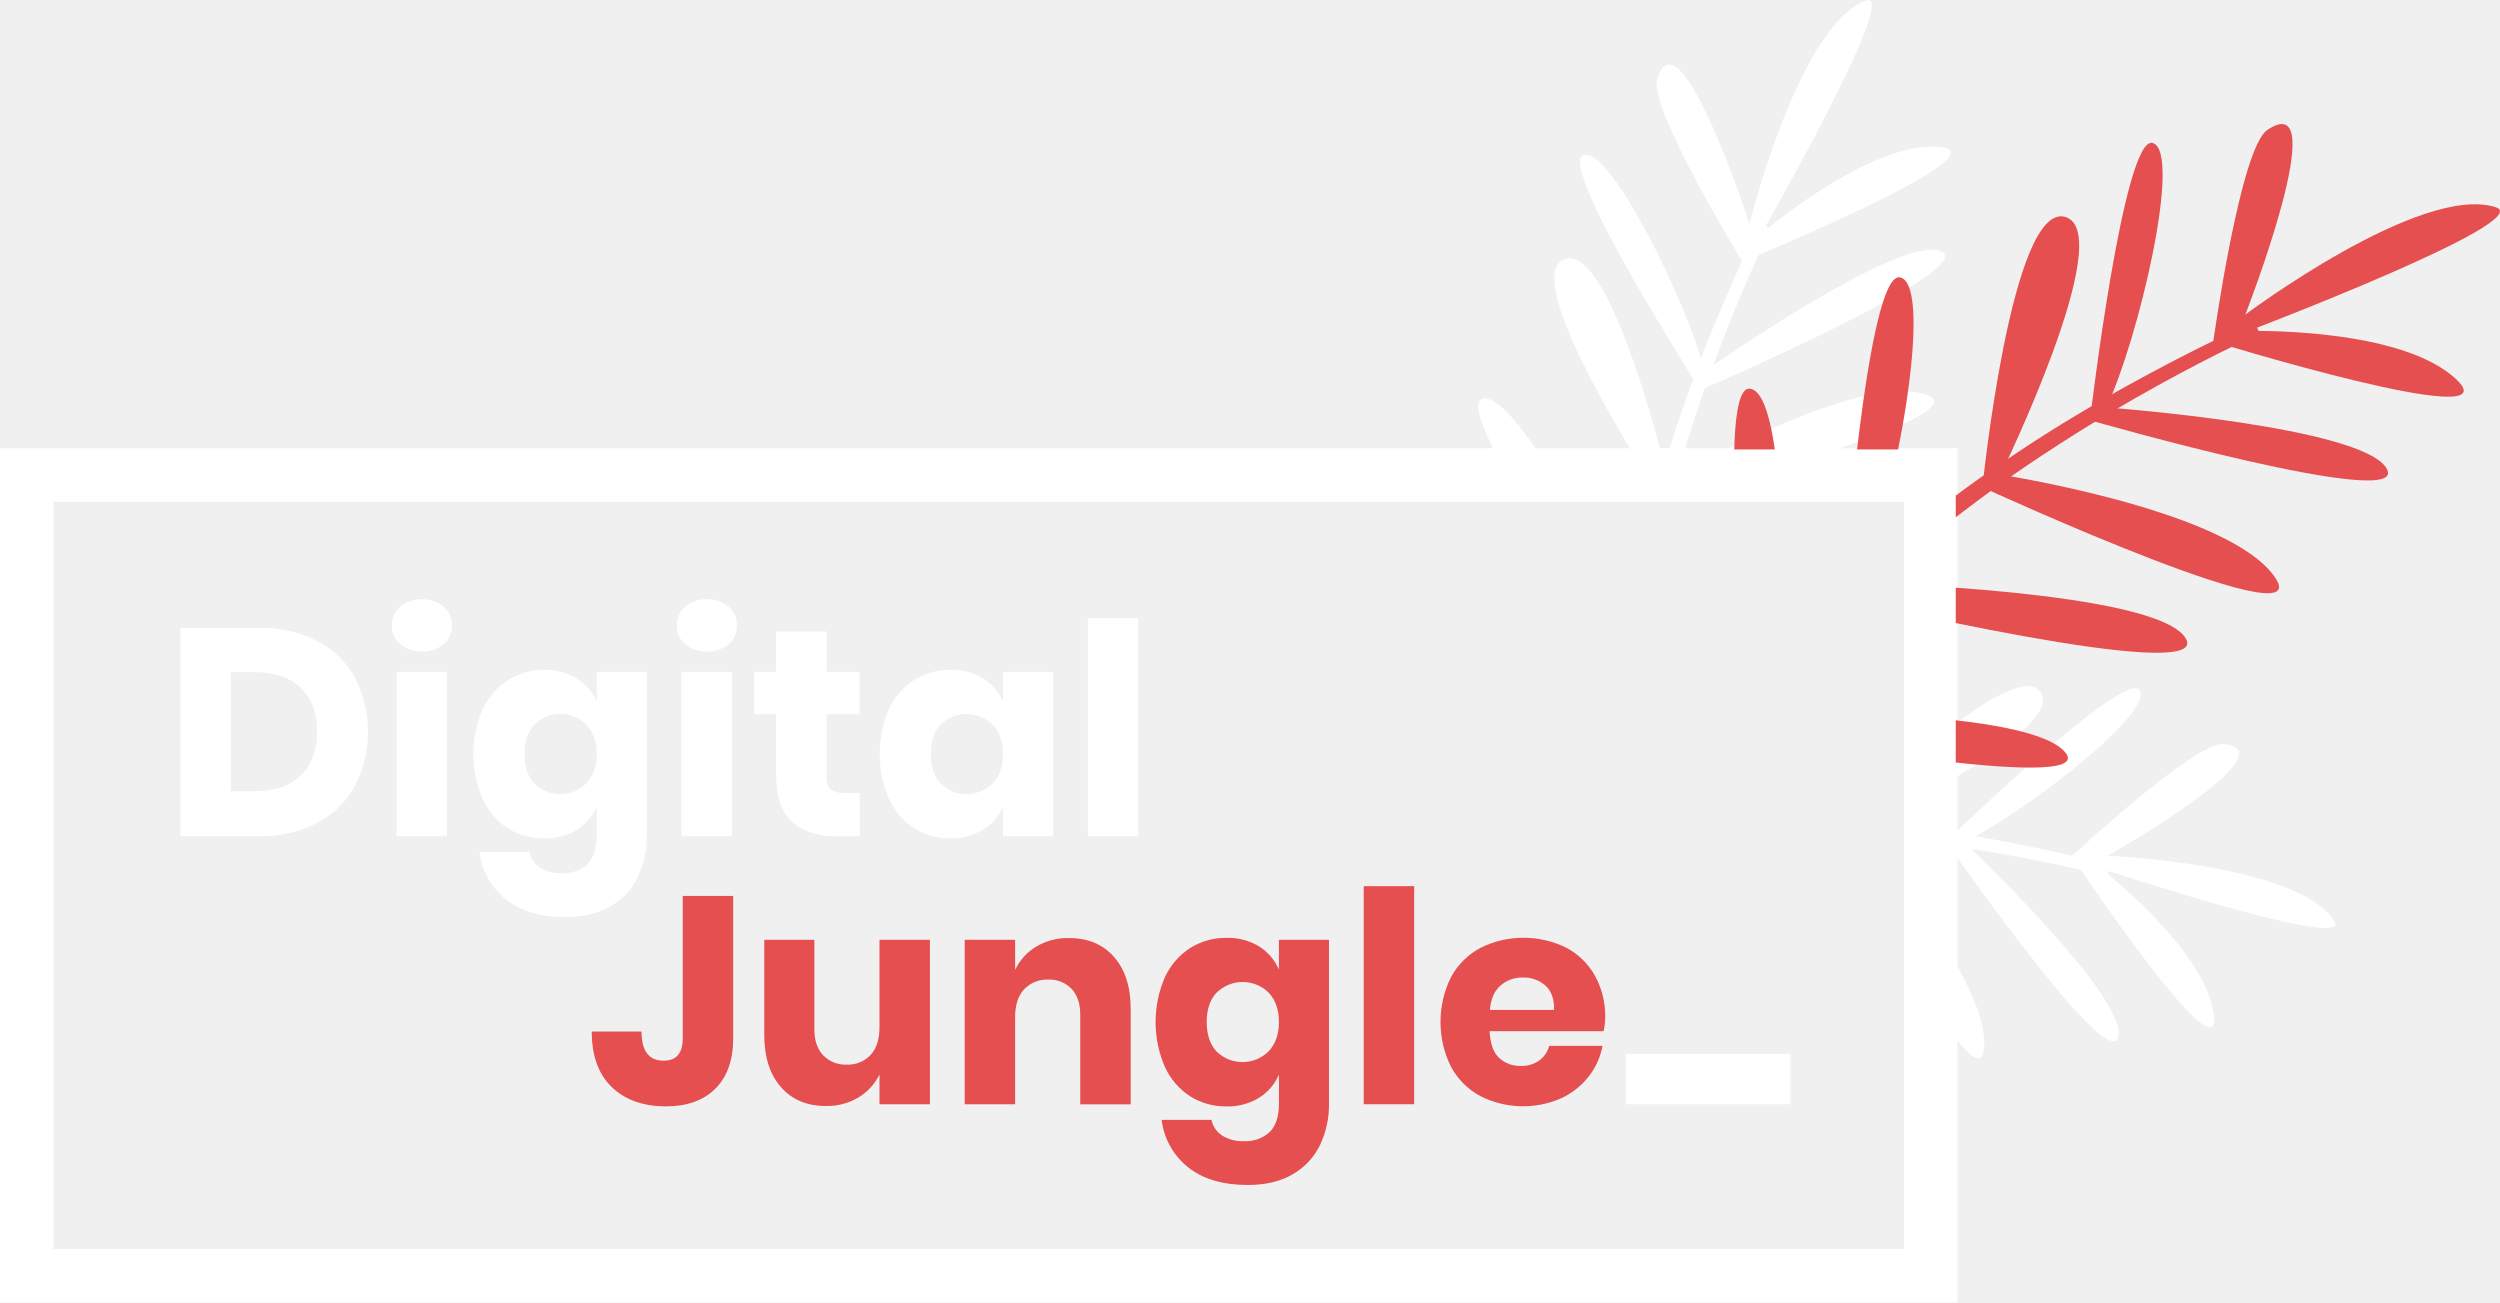
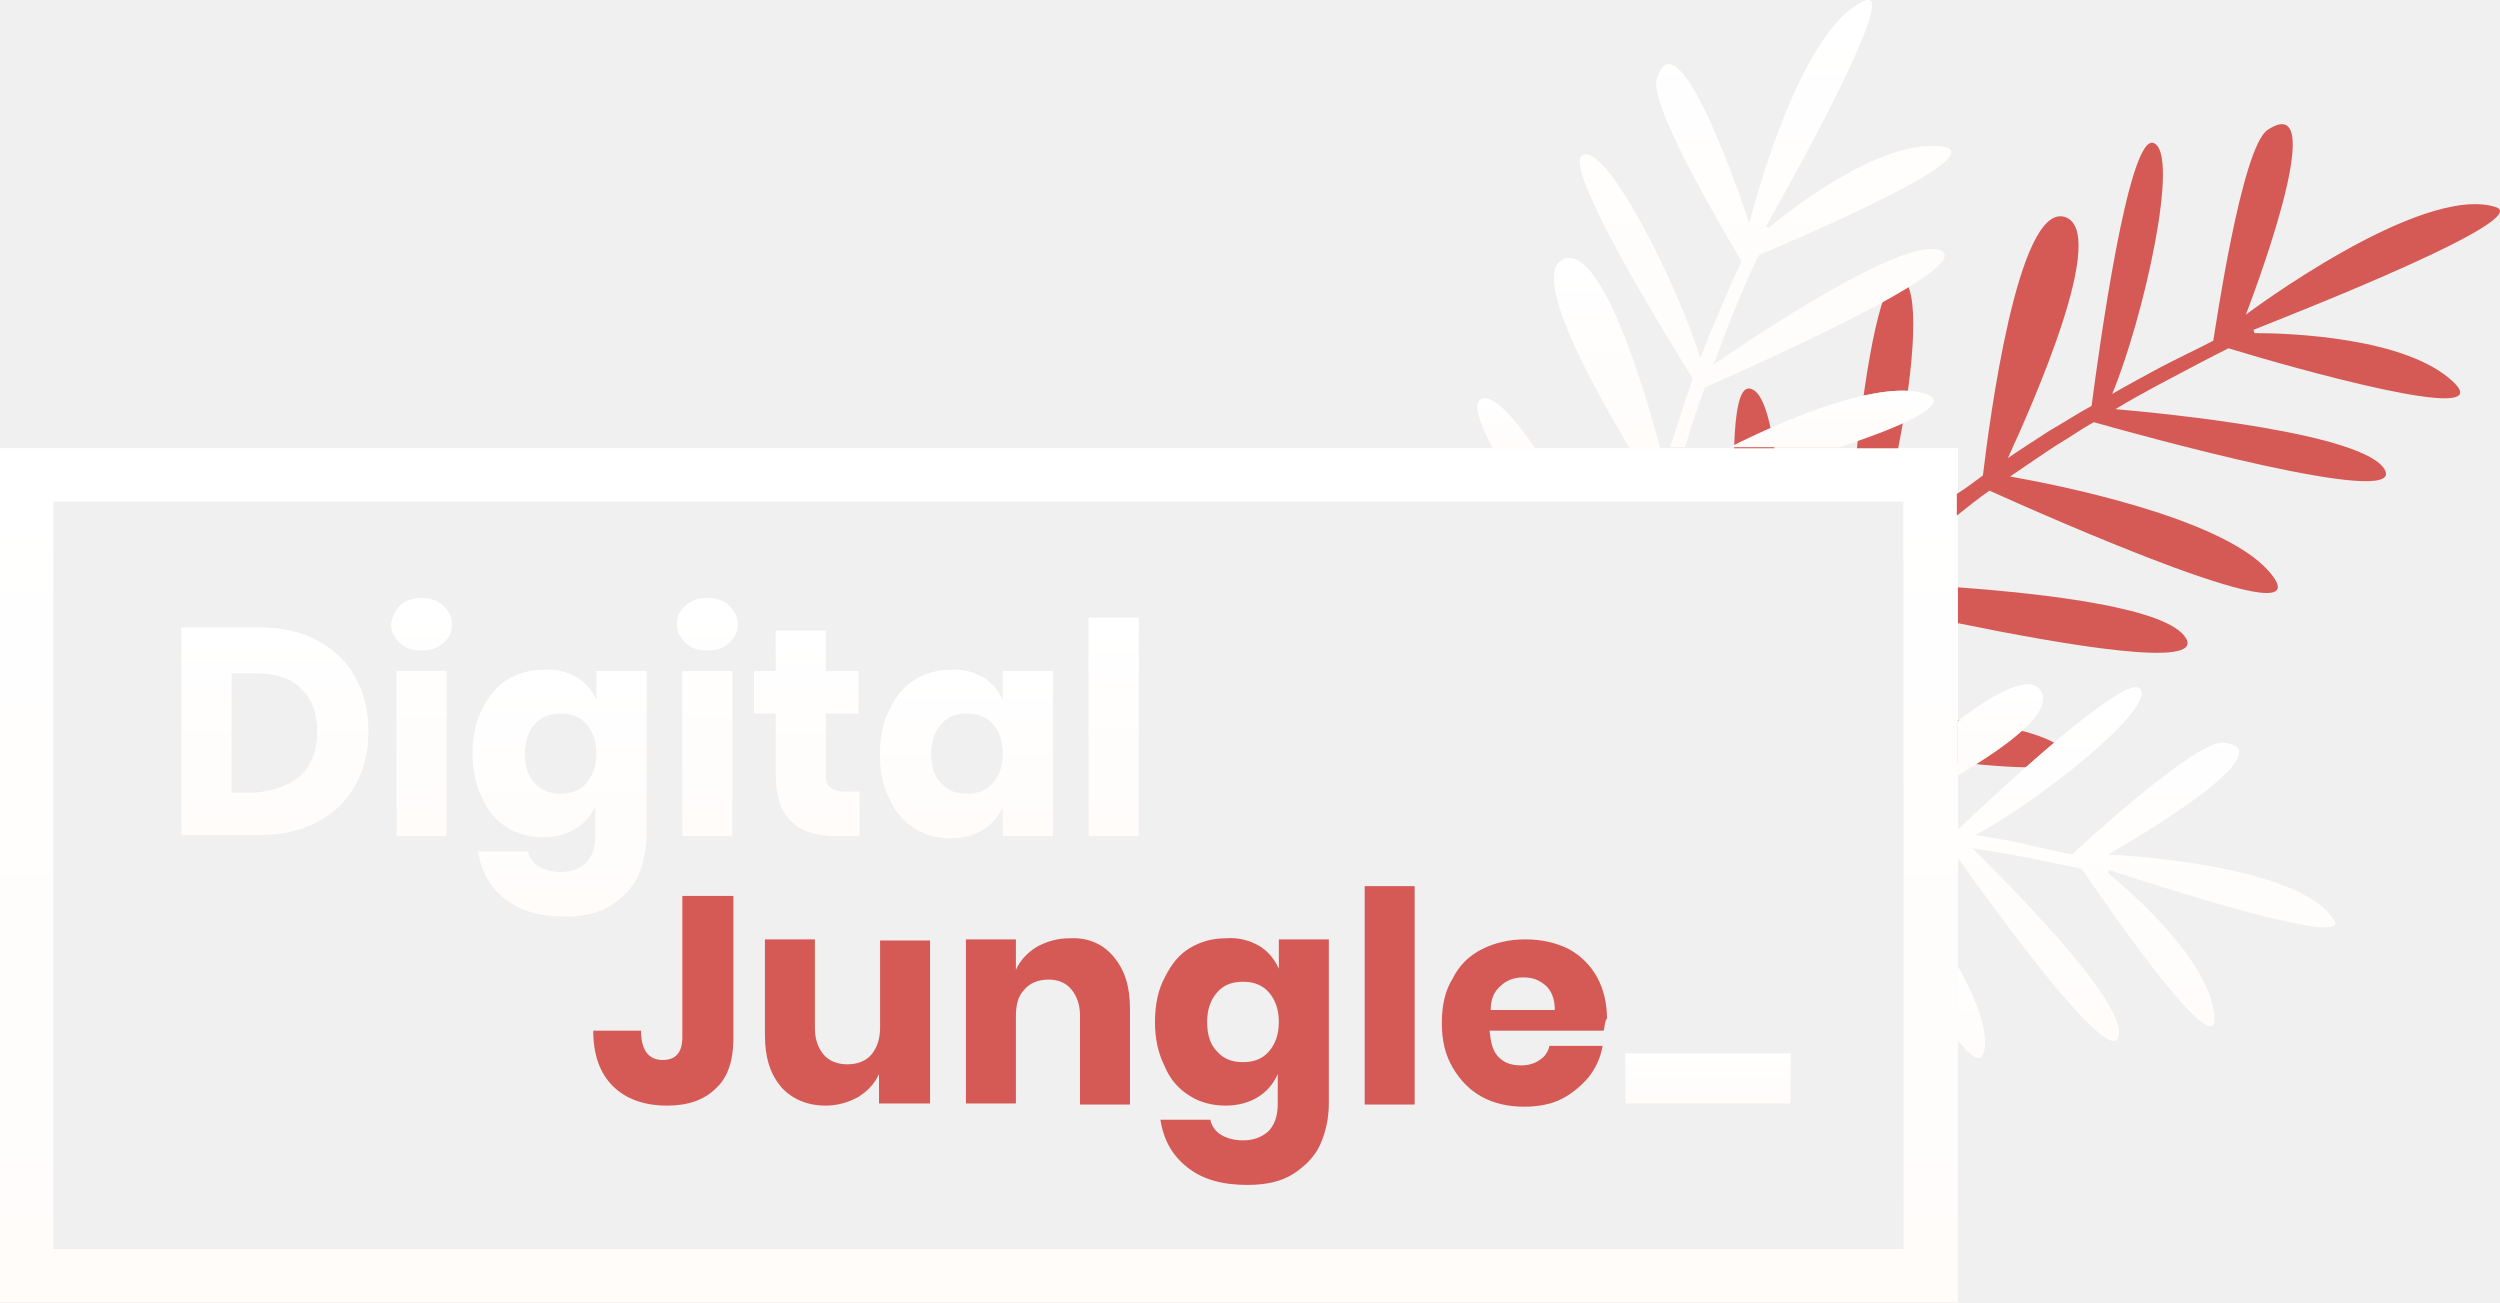
- <svg xmlns="http://www.w3.org/2000/svg" viewBox="0 0 793.08 413.22">
+ <svg xmlns="http://www.w3.org/2000/svg" viewBox="0 0 1000 521" fill="none">
+   <path d="M783.168 520.909H0V179.306H783.168V520.909ZM21.296 499.614H761.437V200.602H21.296V499.614Z" fill="#FFFCFA" />
+   <path d="M783.168 520.909H0V179.306H783.168V520.909ZM21.296 499.614H761.437V200.602H21.296V499.614Z" fill="url(#paint0_linear)" />
+   <path d="M293.363 358.365V415.299C293.363 423.991 291.19 430.945 286.409 435.291C281.628 440.072 275.109 442.245 266.851 442.245C257.725 442.245 250.336 439.637 245.121 434.422C239.906 429.207 237.298 421.818 237.298 412.257H256.421C256.421 420.08 259.463 423.991 265.113 423.991C270.328 423.991 272.936 420.949 272.936 414.865V358.365H293.363Z" fill="#D55A56" />
+   <path d="M372.028 375.75V441.376H351.601V429.641C349.862 433.553 346.82 436.595 343.343 438.768C339.432 440.941 335.086 442.245 330.305 442.245C322.917 442.245 316.832 439.637 312.486 434.857C308.14 429.641 305.967 423.122 305.967 413.995V375.75H325.959V411.388C325.959 415.734 327.263 419.211 329.436 421.818C331.609 424.426 335.086 425.73 338.997 425.73C342.909 425.73 346.386 424.426 348.559 421.818C350.732 419.211 352.035 415.734 352.035 410.953V376.184H372.028V375.75Z" fill="#D55A56" />
+   <path d="M445.476 382.704C449.822 387.919 451.995 394.438 451.995 403.565V441.811H432.003V406.173C432.003 401.827 430.699 398.35 428.526 395.742C426.353 393.135 423.311 391.831 419.399 391.831C415.488 391.831 412.011 393.135 409.838 395.742C407.23 398.35 406.361 401.827 406.361 406.607V441.376H386.369V375.75H406.361V387.919C408.099 384.008 411.141 380.965 414.618 378.792C418.53 376.619 422.876 375.316 427.657 375.316C435.045 374.881 441.13 377.489 445.476 382.704Z" fill="#D55A56" />
+   <path d="M503.714 378.357C507.191 380.53 509.798 383.572 511.537 387.484V375.749H531.529V441.375C531.529 447.46 530.225 453.11 528.052 457.891C525.879 462.671 521.967 466.583 517.187 469.625C512.406 472.667 506.321 473.971 498.933 473.971C488.937 473.971 481.114 471.798 475.03 467.018C468.945 462.237 465.468 456.152 464.164 447.895H484.156C484.591 450.502 486.329 452.675 488.502 453.979C490.675 455.283 493.718 456.152 497.195 456.152C501.541 456.152 504.583 454.848 507.191 452.675C509.798 450.068 511.102 446.591 511.102 441.375V429.641C509.364 433.553 506.756 436.595 503.279 438.768C499.802 440.941 495.456 442.245 490.241 442.245C485.026 442.245 479.81 440.941 475.899 438.333C471.553 435.726 468.076 431.814 465.903 426.599C463.295 421.383 461.991 415.733 461.991 408.78C461.991 401.826 463.295 395.741 465.903 390.961C468.51 385.745 471.553 381.834 475.899 379.226C480.245 376.619 485.026 375.315 490.241 375.315C495.456 374.88 499.802 376.184 503.714 378.357ZM486.764 397.045C484.156 400.088 482.852 403.999 482.852 408.78C482.852 413.995 484.156 417.907 486.764 420.514C489.372 423.556 492.849 424.86 497.195 424.86C501.541 424.86 505.018 423.556 507.625 420.514C510.233 417.472 511.537 413.56 511.537 408.78C511.537 403.999 510.233 400.088 507.625 397.045C505.018 394.003 501.541 392.699 497.195 392.699C492.849 392.699 489.372 394.003 486.764 397.045Z" fill="#D55A56" />
+   <path d="M565.863 354.454V441.811H545.871V354.454H565.863Z" fill="#D55A56" />
+   <path d="M641.486 412.257H595.852C596.287 417.038 597.156 420.949 599.763 423.122C601.936 425.295 604.979 426.165 608.456 426.165C611.498 426.165 614.106 425.295 615.844 423.992C618.017 422.688 619.321 420.515 619.755 418.342H641.051C640.182 423.122 638.444 427.034 635.401 430.945C632.359 434.422 628.882 437.464 624.536 439.637C620.19 441.811 614.975 442.68 609.759 442.68C603.24 442.68 597.59 441.376 592.81 438.768C588.029 436.161 584.117 432.249 581.075 427.034C578.033 421.818 576.729 416.169 576.729 409.215C576.729 402.261 578.033 396.176 581.075 391.396C583.683 386.18 587.594 382.269 592.81 379.661C598.025 377.054 603.675 375.75 610.194 375.75C616.713 375.75 622.363 377.054 627.578 379.661C632.359 382.269 636.271 386.18 638.878 390.961C641.486 395.742 642.79 401.392 642.79 407.476C641.921 408.346 641.921 410.519 641.486 412.257ZM618.017 394.003C615.409 391.83 612.802 390.961 609.325 390.961C605.413 390.961 602.371 392.265 600.198 394.438C597.59 396.611 596.286 399.653 596.286 403.999H621.929C621.929 399.653 620.625 396.176 618.017 394.003Z" fill="#D55A56" />
+   <path d="M716.238 421.384V441.376H650.177V421.384H716.238Z" fill="#FFFCFA" />
+   <path d="M716.238 421.384V441.376H650.177V421.384H716.238Z" fill="url(#paint1_linear)" />
+   <path d="M142.118 314.035C138.641 320.554 133.426 325.335 126.907 328.812C120.388 332.288 112.565 334.027 103.873 334.027H72.581V251.016H103.873C112.999 251.016 120.388 252.755 126.907 256.232C133.426 259.709 138.641 264.489 142.118 271.008C145.595 277.093 147.334 284.481 147.334 292.739C147.334 300.562 145.595 307.95 142.118 314.035ZM120.388 310.123C124.734 305.777 126.907 300.127 126.907 292.739C126.907 285.351 124.734 279.266 120.388 275.355C116.042 271.008 109.957 269.27 102.134 269.27H92.573V317.077H102.134C109.957 316.208 116.042 314.035 120.388 310.123Z" fill="#FFFCFA" />
+   <path d="M142.118 314.035C138.641 320.554 133.426 325.335 126.907 328.812C120.388 332.288 112.565 334.027 103.873 334.027H72.581V251.016H103.873C112.999 251.016 120.388 252.755 126.907 256.232C133.426 259.709 138.641 264.489 142.118 271.008C145.595 277.093 147.334 284.481 147.334 292.739C147.334 300.562 145.595 307.95 142.118 314.035ZM120.388 310.123C124.734 305.777 126.907 300.127 126.907 292.739C126.907 285.351 124.734 279.266 120.388 275.355C116.042 271.008 109.957 269.27 102.134 269.27H92.573V317.077H102.134C109.957 316.208 116.042 314.035 120.388 310.123Z" fill="url(#paint2_linear)" />
+   <path d="M159.937 242.325C162.11 240.151 165.153 239.282 168.63 239.282C172.106 239.282 175.149 240.151 177.322 242.325C179.495 244.498 180.799 246.671 180.799 249.713C180.799 252.755 179.495 255.363 177.322 257.101C175.149 259.274 172.106 260.144 168.63 260.144C165.153 260.144 162.11 259.274 159.937 257.101C157.764 254.928 156.46 252.755 156.46 249.713C156.895 247.105 157.764 244.498 159.937 242.325ZM178.626 268.401V334.462H158.634V268.401H178.626Z" fill="#FFFCFA" />
+   <path d="M159.937 242.325C162.11 240.151 165.153 239.282 168.63 239.282C172.106 239.282 175.149 240.151 177.322 242.325C179.495 244.498 180.799 246.671 180.799 249.713C180.799 252.755 179.495 255.363 177.322 257.101C175.149 259.274 172.106 260.144 168.63 260.144C165.153 260.144 162.11 259.274 159.937 257.101C157.764 254.928 156.46 252.755 156.46 249.713C156.895 247.105 157.764 244.498 159.937 242.325ZM178.626 268.401V334.462H158.634V268.401H178.626Z" fill="url(#paint3_linear)" />
+   <path d="M230.779 271.008C234.256 273.181 236.864 276.224 238.602 280.135V268.401H258.594V334.027C258.594 340.111 257.29 345.761 255.117 350.542C252.944 355.323 249.033 359.234 244.252 362.277C239.471 365.319 233.387 366.623 225.999 366.623C216.002 366.623 208.18 364.45 202.095 359.669C196.01 354.888 192.534 348.804 191.23 340.546H211.222C211.656 343.154 213.395 345.327 215.568 346.631C217.741 347.934 220.783 348.804 224.26 348.804C228.606 348.804 231.648 347.5 234.256 345.327C236.864 342.719 238.168 339.242 238.168 334.027V322.292C236.429 326.204 233.822 329.246 230.345 331.419C226.868 333.592 222.522 334.896 217.306 334.896C212.091 334.896 206.876 333.592 202.964 330.985C198.618 328.377 195.141 324.465 192.968 319.25C190.36 314.035 189.057 308.385 189.057 301.431C189.057 294.477 190.36 288.393 192.968 283.612C195.576 278.397 198.618 274.485 202.964 271.878C207.31 269.27 212.091 267.966 217.306 267.966C222.522 267.531 226.868 268.835 230.779 271.008ZM213.829 289.697C211.222 292.739 209.918 296.65 209.918 301.431C209.918 306.646 211.222 310.558 213.829 313.166C216.437 316.208 219.914 317.512 224.26 317.512C228.606 317.512 232.083 316.208 234.691 313.166C237.298 310.123 238.602 306.212 238.602 301.431C238.602 296.65 237.298 292.739 234.691 289.697C232.083 286.654 228.606 285.35 224.26 285.35C219.914 285.35 216.437 286.654 213.829 289.697Z" fill="#FFFCFA" />
+   <path d="M230.779 271.008C234.256 273.181 236.864 276.224 238.602 280.135V268.401H258.594V334.027C258.594 340.111 257.29 345.761 255.117 350.542C252.944 355.323 249.033 359.234 244.252 362.277C239.471 365.319 233.387 366.623 225.999 366.623C216.002 366.623 208.18 364.45 202.095 359.669C196.01 354.888 192.534 348.804 191.23 340.546H211.222C211.656 343.154 213.395 345.327 215.568 346.631C217.741 347.934 220.783 348.804 224.26 348.804C228.606 348.804 231.648 347.5 234.256 345.327C236.864 342.719 238.168 339.242 238.168 334.027V322.292C236.429 326.204 233.822 329.246 230.345 331.419C226.868 333.592 222.522 334.896 217.306 334.896C212.091 334.896 206.876 333.592 202.964 330.985C198.618 328.377 195.141 324.465 192.968 319.25C190.36 314.035 189.057 308.385 189.057 301.431C189.057 294.477 190.36 288.393 192.968 283.612C195.576 278.397 198.618 274.485 202.964 271.878C207.31 269.27 212.091 267.966 217.306 267.966C222.522 267.531 226.868 268.835 230.779 271.008ZM213.829 289.697C211.222 292.739 209.918 296.65 209.918 301.431C209.918 306.646 211.222 310.558 213.829 313.166C216.437 316.208 219.914 317.512 224.26 317.512C228.606 317.512 232.083 316.208 234.691 313.166C237.298 310.123 238.602 306.212 238.602 301.431C238.602 296.65 237.298 292.739 234.691 289.697C232.083 286.654 228.606 285.35 224.26 285.35C219.914 285.35 216.437 286.654 213.829 289.697Z" fill="url(#paint4_linear)" />
+   <path d="M274.24 242.325C276.413 240.151 279.455 239.282 282.932 239.282C286.409 239.282 289.451 240.151 291.624 242.325C293.798 244.498 295.101 246.671 295.101 249.713C295.101 252.755 293.798 255.363 291.624 257.101C289.451 259.274 286.409 260.144 282.932 260.144C279.455 260.144 276.413 259.274 274.24 257.101C272.067 254.928 270.763 252.755 270.763 249.713C270.763 247.105 271.632 244.498 274.24 242.325ZM292.928 268.401V334.462H272.936V268.401H292.928Z" fill="#FFFCFA" />
+   <path d="M274.24 242.325C276.413 240.151 279.455 239.282 282.932 239.282C286.409 239.282 289.451 240.151 291.624 242.325C293.798 244.498 295.101 246.671 295.101 249.713C295.101 252.755 293.798 255.363 291.624 257.101C289.451 259.274 286.409 260.144 282.932 260.144C279.455 260.144 276.413 259.274 274.24 257.101C272.067 254.928 270.763 252.755 270.763 249.713C270.763 247.105 271.632 244.498 274.24 242.325ZM292.928 268.401V334.462H272.936V268.401H292.928Z" fill="url(#paint5_linear)" />
+   <path d="M343.777 317.078V334.462H334.651C326.828 334.462 320.743 332.724 316.831 328.812C312.485 324.901 310.312 318.816 310.312 309.689V285.351H301.62V268.401H310.312V252.321H330.304V268.401H343.343V285.351H330.304V309.689C330.304 312.297 330.739 314.035 332.043 314.905C332.912 315.774 335.085 316.643 337.258 316.643H343.777V317.078Z" fill="#FFFCFA" />
+   <path d="M343.777 317.078V334.462H334.651C326.828 334.462 320.743 332.724 316.831 328.812C312.485 324.901 310.312 318.816 310.312 309.689V285.351H301.62V268.401H310.312V252.321H330.304V268.401H343.343V285.351H330.304V309.689C330.304 312.297 330.739 314.035 332.043 314.905C332.912 315.774 335.085 316.643 337.258 316.643H343.777V317.078Z" fill="url(#paint6_linear)" />
+   <path d="M393.323 271.008C396.8 273.181 399.407 276.224 401.146 280.135V268.401H421.138V334.461H401.146V322.727C399.407 326.639 396.8 329.681 393.323 331.854C389.846 334.027 385.5 335.331 380.284 335.331C375.069 335.331 369.854 334.027 365.942 331.419C361.596 328.812 358.119 324.9 355.946 319.685C352.904 314.469 352.035 308.385 352.035 301.431C352.035 294.477 353.339 288.393 355.946 283.612C358.554 278.397 361.596 274.485 365.942 271.878C370.288 269.27 375.069 267.966 380.284 267.966C385.065 267.531 389.411 268.835 393.323 271.008ZM376.373 289.697C373.765 292.739 372.461 296.65 372.461 301.431C372.461 306.646 373.765 310.558 376.373 313.166C378.981 316.208 382.457 317.512 386.804 317.512C391.15 317.512 394.626 316.208 397.234 313.166C399.842 310.123 401.146 306.212 401.146 301.431C401.146 296.65 399.842 292.739 397.234 289.697C394.626 286.654 391.15 285.35 386.804 285.35C382.457 285.35 378.981 286.654 376.373 289.697Z" fill="#FFFCFA" />
+   <path d="M393.323 271.008C396.8 273.181 399.407 276.224 401.146 280.135V268.401H421.138V334.461H401.146V322.727C399.407 326.639 396.8 329.681 393.323 331.854C389.846 334.027 385.5 335.331 380.284 335.331C375.069 335.331 369.854 334.027 365.942 331.419C361.596 328.812 358.119 324.9 355.946 319.685C352.904 314.469 352.035 308.385 352.035 301.431C352.035 294.477 353.339 288.393 355.946 283.612C358.554 278.397 361.596 274.485 365.942 271.878C370.288 269.27 375.069 267.966 380.284 267.966C385.065 267.531 389.411 268.835 393.323 271.008ZM376.373 289.697C373.765 292.739 372.461 296.65 372.461 301.431C372.461 306.646 373.765 310.558 376.373 313.166C378.981 316.208 382.457 317.512 386.804 317.512C391.15 317.512 394.626 316.208 397.234 313.166C399.842 310.123 401.146 306.212 401.146 301.431C401.146 296.65 399.842 292.739 397.234 289.697C394.626 286.654 391.15 285.35 386.804 285.35C382.457 285.35 378.981 286.654 376.373 289.697Z" fill="url(#paint7_linear)" />
+   <path d="M455.472 247.105V334.462H435.48V247.105H455.472Z" fill="#FFFCFA" />
+   <path d="M455.472 247.105V334.462H435.48V247.105H455.472Z" fill="url(#paint8_linear)" />
+   <path d="M709.718 179.306C707.545 165.399 704.502 155.838 699.722 155.403C695.81 154.968 694.072 164.53 693.637 179.306H709.718Z" fill="#D55A56" />
+   <path d="M759.263 179.307C765.782 146.711 768.39 113.68 760.132 111.073C752.744 108.9 746.66 144.972 742.748 179.307H759.263Z" fill="#D55A56" />
+   <path d="M783.167 287.959V304.909C810.547 307.951 832.713 308.386 826.193 300.563C820.544 294.044 802.724 290.132 783.167 287.959Z" fill="#D55A56" />
+   <path d="M998.299 82.823C968.311 73.261 898.339 125.849 898.339 125.849C898.339 125.849 933.977 34.147 907.031 51.965C896.6 58.919 886.17 131.499 885.3 136.28C878.781 139.757 870.089 143.668 860.528 148.884C855.747 151.491 850.097 154.534 844.882 157.576C857.485 127.153 872.262 61.092 861.397 57.181C851.401 53.704 839.666 139.322 836.624 162.357C830.974 165.399 825.759 168.876 819.674 172.353C814.459 175.829 808.809 179.306 803.159 183.218C813.155 161.487 844.012 91.95 825.759 86.734C807.071 81.519 795.771 168.441 793.163 190.172C789.686 192.779 786.209 195.387 782.732 197.56V206.252C787.079 202.775 791.425 199.298 795.771 196.256C817.067 205.818 933.108 257.536 907.466 228.417C888.343 206.687 821.413 193.648 804.028 190.606C810.547 186.26 816.632 181.914 822.717 178.003C827.932 174.96 832.713 171.483 837.493 168.876C854.443 173.656 962.227 203.645 953.969 187.999C946.146 173.222 866.178 165.399 846.186 163.66C851.835 160.183 857.485 157.141 862.266 154.534C874.435 148.014 884.431 142.799 891.385 139.322C917.027 147.145 1000.04 170.614 981.349 152.795C962.661 134.976 916.158 133.238 901.816 133.238L901.381 131.934C922.242 123.676 1013.51 87.603 998.299 82.823Z" fill="#D55A56" />
+   <path d="M783.167 234.936V249.278C825.759 257.97 881.389 267.532 874.435 255.363C867.481 243.194 818.805 237.544 783.167 234.936Z" fill="#D55A56" />
+   <path d="M766.653 156.706C747.965 153.664 714.5 167.571 691.9 178.871H735.796C763.611 169.744 784.907 159.748 766.653 156.706Z" fill="#FFFCFA" />
+   <path d="M766.653 156.706C747.965 153.664 714.5 167.571 691.9 178.871H735.796C763.611 169.744 784.907 159.748 766.653 156.706Z" fill="url(#paint9_linear)" />
+   <path d="M671.472 168.441C670.168 171.918 669.299 175.395 667.995 178.871H674.08C674.949 175.829 675.818 172.787 676.687 170.179C678.426 164.964 680.164 159.749 681.903 154.968C696.68 148.449 791.425 106.726 776.213 100.207C761.871 94.122 700.591 135.41 685.38 145.841C687.553 140.191 689.726 134.541 691.464 129.76C696.245 118.026 700.156 108.464 703.633 101.945C726.233 92.384 799.682 60.657 775.779 58.484C751.875 56.311 717.541 82.823 707.545 91.08L706.241 90.645C715.802 74.13 759.698 -4.969 746.225 0.246C719.279 10.677 699.722 89.342 699.722 89.342C699.722 89.342 671.472 2.854 662.78 31.538C659.303 42.838 694.507 100.641 696.68 104.553C693.637 110.638 690.16 118.895 686.249 128.022C684.076 132.803 682.337 138.018 680.164 143.233C671.038 114.114 643.222 58.05 633.226 61.961C624.1 65.438 665.822 133.237 677.122 151.491C675.384 156.706 673.211 162.791 671.472 168.441Z" fill="#FFFCFA" />
+   <path d="M671.472 168.441C670.168 171.918 669.299 175.395 667.995 178.871H674.08C674.949 175.829 675.818 172.787 676.687 170.179C678.426 164.964 680.164 159.749 681.903 154.968C696.68 148.449 791.425 106.726 776.213 100.207C761.871 94.122 700.591 135.41 685.38 145.841C687.553 140.191 689.726 134.541 691.464 129.76C696.245 118.026 700.156 108.464 703.633 101.945C726.233 92.384 799.682 60.657 775.779 58.484C751.875 56.311 717.541 82.823 707.545 91.08L706.241 90.645C715.802 74.13 759.698 -4.969 746.225 0.246C719.279 10.677 699.722 89.342 699.722 89.342C699.722 89.342 671.472 2.854 662.78 31.538C659.303 42.838 694.507 100.641 696.68 104.553C693.637 110.638 690.16 118.895 686.249 128.022C684.076 132.803 682.337 138.018 680.164 143.233C671.038 114.114 643.222 58.05 633.226 61.961C624.1 65.438 665.822 133.237 677.122 151.491C675.384 156.706 673.211 162.791 671.472 168.441Z" fill="url(#paint10_linear)" />
+   <path d="M783.168 310.124C803.16 298.389 821.848 284.482 816.198 276.224C811.852 269.705 797.945 277.093 783.168 288.393V310.124Z" fill="#FFFCFA" />
+   <path d="M783.168 310.124C803.16 298.389 821.848 284.482 816.198 276.224C811.852 269.705 797.945 277.093 783.168 288.393V310.124Z" fill="url(#paint11_linear)" />
+   <path d="M614.104 179.306C604.977 166.267 597.154 157.575 592.374 159.748C589.331 161.052 591.504 168.875 597.154 179.306H614.104Z" fill="#FFFCFA" />
+   <path d="M614.104 179.306C604.977 166.267 597.154 157.575 592.374 159.748C589.331 161.052 591.504 168.875 597.154 179.306H614.104Z" fill="url(#paint12_linear)" />
+   <path d="M933.543 367.927C918.766 344.892 843.144 341.85 843.144 341.85C843.144 341.85 917.463 299.693 889.213 297.085C878.348 296.216 831.844 338.808 828.802 341.85C822.718 340.546 814.46 338.808 805.333 336.635C800.552 335.765 795.337 334.896 790.122 334.027C815.329 320.554 861.398 284.047 856.183 275.789C851.402 267.966 799.249 316.643 783.168 331.854V343.154C798.379 364.45 844.448 428.337 847.49 414.43C850.533 400.088 800.987 351.411 788.818 339.242C794.468 340.111 799.683 340.981 804.898 341.85C816.633 344.023 826.194 346.196 832.714 347.5C845.752 366.623 888.344 427.903 885.736 405.738C883.128 383.573 852.706 357.061 843.144 349.238L843.579 347.934C860.529 353.584 941.366 379.661 933.543 367.927Z" fill="#FFFCFA" />
+   <path d="M933.543 367.927C918.766 344.892 843.144 341.85 843.144 341.85C843.144 341.85 917.463 299.693 889.213 297.085C878.348 296.216 831.844 338.808 828.802 341.85C822.718 340.546 814.46 338.808 805.333 336.635C800.552 335.765 795.337 334.896 790.122 334.027C815.329 320.554 861.398 284.047 856.183 275.789C851.402 267.966 799.249 316.643 783.168 331.854V343.154C798.379 364.45 844.448 428.337 847.49 414.43C850.533 400.088 800.987 351.411 788.818 339.242C794.468 340.111 799.683 340.981 804.898 341.85C816.633 344.023 826.194 346.196 832.714 347.5C845.752 366.623 888.344 427.903 885.736 405.738C883.128 383.573 852.706 357.061 843.144 349.238L843.579 347.934C860.529 353.584 941.366 379.661 933.543 367.927Z" fill="url(#paint13_linear)" />
+   <path d="M664.085 179.306C657.131 153.229 640.181 97.599 625.404 103.684C612.366 109.334 635.835 152.36 651.915 179.306H664.085Z" fill="#FFFCFA" />
+   <path d="M664.085 179.306C657.131 153.229 640.181 97.599 625.404 103.684C612.366 109.334 635.835 152.36 651.915 179.306H664.085Z" fill="url(#paint14_linear)" />
+   <path d="M783.168 386.615V416.169C789.687 424.426 794.033 426.599 794.033 416.169C793.599 407.911 789.253 397.48 783.168 386.615Z" fill="#FFFCFA" />
+   <path d="M783.168 386.615V416.169C789.687 424.426 794.033 426.599 794.033 416.169C793.599 407.911 789.253 397.48 783.168 386.615Z" fill="url(#paint15_linear)" />
  <defs>
-     <style>.cls-1{fill:none;}.cls-2{fill:#fff;}.cls-3{fill:#e54f50;}.cls-4{clip-path:url(#clip-path);}</style>
-     <clipPath id="clip-path" transform="translate(0 -20.42)">
-       <polygon class="cls-1" points="636.43 0 620.43 0 404.43 0 404.43 163 620.43 163 620.43 359 852.43 359 852.43 0 636.43 0" />
-     </clipPath>
+     <linearGradient id="paint0_linear" x1="391.584" y1="179.306" x2="391.584" y2="520.909" gradientUnits="userSpaceOnUse">
+       <stop stop-color="white" />
+       <stop offset="1" stop-color="white" stop-opacity="0" />
+     </linearGradient>
+     <linearGradient id="paint1_linear" x1="683.208" y1="421.384" x2="683.208" y2="441.376" gradientUnits="userSpaceOnUse">
+       <stop stop-color="white" />
+       <stop offset="1" stop-color="white" stop-opacity="0" />
+     </linearGradient>
+     <linearGradient id="paint2_linear" x1="109.957" y1="251.016" x2="109.957" y2="334.027" gradientUnits="userSpaceOnUse">
+       <stop stop-color="white" />
+       <stop offset="1" stop-color="white" stop-opacity="0" />
+     </linearGradient>
+     <linearGradient id="paint3_linear" x1="168.63" y1="239.282" x2="168.63" y2="334.462" gradientUnits="userSpaceOnUse">
+       <stop stop-color="white" />
+       <stop offset="1" stop-color="white" stop-opacity="0" />
+     </linearGradient>
+     <linearGradient id="paint4_linear" x1="223.825" y1="267.883" x2="223.825" y2="366.623" gradientUnits="userSpaceOnUse">
+       <stop stop-color="white" />
+       <stop offset="1" stop-color="white" stop-opacity="0" />
+     </linearGradient>
+     <linearGradient id="paint5_linear" x1="282.932" y1="239.282" x2="282.932" y2="334.462" gradientUnits="userSpaceOnUse">
+       <stop stop-color="white" />
+       <stop offset="1" stop-color="white" stop-opacity="0" />
+     </linearGradient>
+     <linearGradient id="paint6_linear" x1="322.699" y1="252.321" x2="322.699" y2="334.462" gradientUnits="userSpaceOnUse">
+       <stop stop-color="white" />
+       <stop offset="1" stop-color="white" stop-opacity="0" />
+     </linearGradient>
+     <linearGradient id="paint7_linear" x1="386.586" y1="267.883" x2="386.586" y2="335.331" gradientUnits="userSpaceOnUse">
+       <stop stop-color="white" />
+       <stop offset="1" stop-color="white" stop-opacity="0" />
+     </linearGradient>
+     <linearGradient id="paint8_linear" x1="445.476" y1="247.105" x2="445.476" y2="334.462" gradientUnits="userSpaceOnUse">
+       <stop stop-color="white" />
+       <stop offset="1" stop-color="white" stop-opacity="0" />
+     </linearGradient>
+     <linearGradient id="paint9_linear" x1="732.675" y1="156.281" x2="732.675" y2="178.871" gradientUnits="userSpaceOnUse">
+       <stop stop-color="white" />
+       <stop offset="1" stop-color="white" stop-opacity="0" />
+     </linearGradient>
+     <linearGradient id="paint10_linear" x1="706.217" y1="0" x2="706.217" y2="178.871" gradientUnits="userSpaceOnUse">
+       <stop stop-color="white" />
+       <stop offset="1" stop-color="white" stop-opacity="0" />
+     </linearGradient>
+     <linearGradient id="paint11_linear" x1="800.195" y1="273.784" x2="800.195" y2="310.124" gradientUnits="userSpaceOnUse">
+       <stop stop-color="white" />
+       <stop offset="1" stop-color="white" stop-opacity="0" />
+     </linearGradient>
+     <linearGradient id="paint12_linear" x1="602.55" y1="159.416" x2="602.55" y2="179.306" gradientUnits="userSpaceOnUse">
+       <stop stop-color="white" />
+       <stop offset="1" stop-color="white" stop-opacity="0" />
+     </linearGradient>
+     <linearGradient id="paint13_linear" x1="858.621" y1="274.944" x2="858.621" y2="416.391" gradientUnits="userSpaceOnUse">
+       <stop stop-color="white" />
+       <stop offset="1" stop-color="white" stop-opacity="0" />
+     </linearGradient>
+     <linearGradient id="paint14_linear" x1="642.847" y1="103.222" x2="642.847" y2="179.306" gradientUnits="userSpaceOnUse">
+       <stop stop-color="white" />
+       <stop offset="1" stop-color="white" stop-opacity="0" />
+     </linearGradient>
+     <linearGradient id="paint15_linear" x1="788.601" y1="386.615" x2="788.601" y2="423.2" gradientUnits="userSpaceOnUse">
+       <stop stop-color="white" />
+       <stop offset="1" stop-color="white" stop-opacity="0" />
+     </linearGradient>
  </defs>
-   <g id="Layer_2" data-name="Layer 2">
-     <g id="Layer_1-2" data-name="Layer 1">
-       <path class="cls-2" d="M621,433.63H0v-271H621Zm-604-17H604v-237H17Z" transform="translate(0 -20.42)" />
-       <path class="cls-3" d="M232.59,304.63v45.15q0,10.38-5.66,16t-15.66,5.61q-10.85,0-17.2-6.12t-6.35-17.62h15.79q0,9.25,7,9.25,6.09,0,6.08-7.1V304.63Z" transform="translate(0 -20.42)" />
-       <path class="cls-3" d="M295,318.56v52.16H279v-9.44a17.32,17.32,0,0,1-6.68,7.29,19.39,19.39,0,0,1-10.33,2.71q-9,0-14.26-6t-5.28-16.46V318.56h15.89v28.32q0,5.33,2.76,8.27a9.68,9.68,0,0,0,7.43,3,9.84,9.84,0,0,0,7.67-3.09q2.81-3.08,2.8-8.78V318.56Z" transform="translate(0 -20.42)" />
-       <path class="cls-3" d="M353.41,324q5.28,6,5.28,16.45v30.29h-16V342.3q0-5.24-2.76-8.18a9.6,9.6,0,0,0-7.34-2.94,10,10,0,0,0-7.71,3.08q-2.85,3.09-2.85,8.79v27.67h-16V318.56h16v9.53a17.14,17.14,0,0,1,6.68-7.38A19.59,19.59,0,0,1,339.15,318Q348.14,318,353.41,324Z" transform="translate(0 -20.42)" />
-       <path class="cls-3" d="M399.36,320.61a16.32,16.32,0,0,1,6.35,7.39v-9.44H421.6v51.88a29.93,29.93,0,0,1-2.8,13.13,21.47,21.47,0,0,1-8.6,9.3q-5.79,3.47-14.4,3.46-11.78,0-18.83-5.56a22.6,22.6,0,0,1-8.46-15.1h15.8a7.89,7.89,0,0,0,3.41,5,12.34,12.34,0,0,0,7,1.77,11.2,11.2,0,0,0,8-2.85q3-2.85,3-9.11v-9.16a16.3,16.3,0,0,1-6.35,7.38,18.89,18.89,0,0,1-10.29,2.71,21.09,21.09,0,0,1-11.54-3.22,22,22,0,0,1-8-9.3,35.82,35.82,0,0,1,0-28.47,22.06,22.06,0,0,1,8-9.25,21.1,21.1,0,0,1,11.54-3.23A19,19,0,0,1,399.36,320.61Zm-13.42,14.68q-3.13,3.36-3.13,9.35t3.13,9.35a11.75,11.75,0,0,0,16.55-.1q3.22-3.45,3.22-9.25t-3.22-9.3a11.78,11.78,0,0,0-16.55,0Z" transform="translate(0 -20.42)" />
-       <path class="cls-3" d="M448.62,301.54v69.18h-16V301.54Z" transform="translate(0 -20.42)" />
-       <path class="cls-3" d="M508.73,347.54H472.55c.19,3.92,1.18,6.74,3,8.46a9.68,9.68,0,0,0,6.92,2.57,9.48,9.48,0,0,0,5.89-1.78,8.27,8.27,0,0,0,3.08-4.58h16.92a22.09,22.09,0,0,1-4.48,9.86,24,24,0,0,1-8.79,6.83,30.06,30.06,0,0,1-25.47-.75,23.09,23.09,0,0,1-9.31-9.3,32,32,0,0,1,0-28.47,22.7,22.7,0,0,1,9.3-9.25,30.67,30.67,0,0,1,27.3-.05A22.45,22.45,0,0,1,506,330a26.56,26.56,0,0,1,3.23,13.22A22.29,22.29,0,0,1,508.73,347.54Zm-18.46-14.45a10.2,10.2,0,0,0-7.06-2.57,10.44,10.44,0,0,0-7.29,2.62c-1.94,1.74-3,4.3-3.28,7.66H493C493.08,337.38,492.17,334.81,490.27,333.09Z" transform="translate(0 -20.42)" />
-       <path class="cls-2" d="M568,354.73v16H515.71v-16Z" transform="translate(0 -20.42)" />
-       <path class="cls-2" d="M112.59,269.78a29.16,29.16,0,0,1-12,11.73,38.1,38.1,0,0,1-18.37,4.21h-25V219.63h25a38.85,38.85,0,0,1,18.42,4.11,28.77,28.77,0,0,1,11.92,11.59,37.74,37.74,0,0,1,0,34.45Zm-17.2-3.32q5.19-4.95,5.18-13.93T95.39,238.6q-5.19-4.95-14.54-4.95H73.28v37.77h7.57Q90.2,271.42,95.39,266.46Z" transform="translate(0 -20.42)" />
-       <path class="cls-2" d="M126.94,212.85a11.24,11.24,0,0,1,13.83,0,7.79,7.79,0,0,1,2.62,6,7.69,7.69,0,0,1-2.62,5.94,11.24,11.24,0,0,1-13.83,0,7.69,7.69,0,0,1-2.62-5.94A7.79,7.79,0,0,1,126.94,212.85Zm14.86,20.71v52.16h-16V233.56Z" transform="translate(0 -20.42)" />
-       <path class="cls-2" d="M182.93,235.61a16.28,16.28,0,0,1,6.36,7.39v-9.44h15.89v51.88a29.93,29.93,0,0,1-2.81,13.13,21.41,21.41,0,0,1-8.6,9.3q-5.79,3.47-14.39,3.46-11.77,0-18.84-5.56a22.63,22.63,0,0,1-8.46-15.1h15.8a8,8,0,0,0,3.41,5,12.4,12.4,0,0,0,7,1.77,11.21,11.21,0,0,0,8-2.85q3-2.85,3-9.11v-9.16a16.26,16.26,0,0,1-6.36,7.38,18.88,18.88,0,0,1-10.28,2.71,21.15,21.15,0,0,1-11.55-3.22,22.09,22.09,0,0,1-8-9.3,35.93,35.93,0,0,1,0-28.47,22.13,22.13,0,0,1,8-9.25,21.16,21.16,0,0,1,11.55-3.23A19,19,0,0,1,182.93,235.61Zm-13.41,14.68q-3.14,3.36-3.14,9.35t3.14,9.35a11.73,11.73,0,0,0,16.54-.1,13,13,0,0,0,3.23-9.25q0-5.89-3.23-9.3a11.77,11.77,0,0,0-16.54-.05Z" transform="translate(0 -20.42)" />
-       <path class="cls-2" d="M217.33,212.85a11.25,11.25,0,0,1,13.84,0,7.82,7.82,0,0,1,2.61,6,7.72,7.72,0,0,1-2.61,5.94,11.25,11.25,0,0,1-13.84,0,7.69,7.69,0,0,1-2.62-5.94A7.79,7.79,0,0,1,217.33,212.85Zm14.86,20.71v52.16h-16V233.56Z" transform="translate(0 -20.42)" />
-       <path class="cls-2" d="M272.76,272v13.74h-7.19q-9.17,0-14.26-4.53t-5.09-15V247h-7V233.56h7V220.75h16v12.81h10.47V247H262.2v19.44c0,2.06.42,3.49,1.26,4.3s2.26,1.22,4.26,1.22Z" transform="translate(0 -20.42)" />
-       <path class="cls-2" d="M311.84,235.61a16.32,16.32,0,0,1,6.35,7.39v-9.44h15.9v52.16h-15.9v-9.44a16.3,16.3,0,0,1-6.35,7.38,18.88,18.88,0,0,1-10.28,2.71A21.12,21.12,0,0,1,290,283.15a22,22,0,0,1-8-9.3,35.93,35.93,0,0,1,0-28.47,22.06,22.06,0,0,1,8-9.25,21.13,21.13,0,0,1,11.55-3.23A19,19,0,0,1,311.84,235.61Zm-13.42,14.68q-3.14,3.36-3.13,9.35t3.13,9.35a11.75,11.75,0,0,0,16.55-.1q3.22-3.45,3.22-9.25t-3.22-9.3a11.78,11.78,0,0,0-16.55-.05Z" transform="translate(0 -20.42)" />
-       <path class="cls-2" d="M361.1,216.54v69.18h-16V216.54Z" transform="translate(0 -20.42)" />
-       <g class="cls-4">
-         <path class="cls-2" d="M552.72,103.43S637.38,68.83,615.09,67s-56.37,27.62-56.37,27.62,45.18-78.72,33-73.94C570.35,29.07,555,91.41,555,91.41s-22.33-68.6-29.27-45.93C522.9,54.67,552.72,103.43,552.72,103.43Z" transform="translate(0 -20.42)" />
-         <path class="cls-2" d="M540.75,138.19s62-43.68,75-38.09-76.33,44.07-76.33,44.07-45.66-71.4-37.12-74.51S535.37,116.77,540.75,138.19Z" transform="translate(0 -20.42)" />
-         <path class="cls-2" d="M521,269.91s57.55-48.93,74.39-46S521,277.33,521,277.33s-73.62-71.15-64.45-77.19S508.64,246.25,521,269.91Z" transform="translate(0 -20.42)" />
-         <path class="cls-2" d="M517.74,223.4s68.65-53.3,83.83-47.59-85.08,54.51-85.08,54.51S460.41,151,470,147,510.45,199.16,517.74,223.4Z" transform="translate(0 -20.42)" />
-         <path class="cls-2" d="M529.3,173.08s54.75-32.31,78.87-28.19c30.77,5.27-80.67,34.4-80.67,34.4s-46.44-70.07-31.43-76.58S529.3,173.08,529.3,173.08Z" transform="translate(0 -20.42)" />
-         <path class="cls-2" d="M561.8,93s-1.48,3-3.91,8.27-5.78,12.93-9.49,22.22c-1.86,4.64-3.78,9.71-5.76,15.09s-3.93,11.09-5.84,17-3.8,12.12-5.51,18.44-3.31,12.78-4.77,19.26c-.66,3.26-1.35,6.51-1.95,9.76s-1.2,6.49-1.62,9.72-1,6.43-1.24,9.61c-.17,1.59-.34,3.16-.51,4.73s-.22,3.13-.33,4.67-.23,3.08-.29,4.6-.08,3-.11,4.5c-.14,3,0,5.88,0,8.71s.29,5.55.47,8.2.57,5.17.88,7.6.78,4.73,1.21,6.92c.22,1.09.44,2.15.65,3.18s.55,2,.82,2.95c.57,1.89,1,3.72,1.57,5.3l1.62,4.39a27.76,27.76,0,0,0,1.49,3.46c.46,1,.86,1.82,1.19,2.51l1,2.08-5.67,3L524.66,297l-1.25-2.73a32.09,32.09,0,0,1-1.56-3.74c-.5-1.43-1.07-3-1.68-4.73s-1-3.65-1.61-5.67c-.27-1-.54-2.07-.83-3.15s-.42-2.22-.64-3.37c-.44-2.31-1-4.73-1.2-7.29s-.71-5.2-.81-8-.43-5.6-.39-8.53-.1-5.94.07-9c.06-1.53.12-3.08.18-4.64s.23-3.13.35-4.72.27-3.18.4-4.79.38-3.21.57-4.83c.34-3.25.89-6.51,1.39-9.8s1.18-6.57,1.77-9.89,1.39-6.59,2.1-9.88c1.56-6.57,3.21-13.1,5.07-19.47s3.79-12.59,5.79-18.57,4.08-11.71,6.11-17.12,4-10.49,6-15.14c3.85-9.32,7.32-17,9.83-22.3s4.07-8.33,4.07-8.33Z" transform="translate(0 -20.42)" />
-         <path class="cls-2" d="M657.2,292.05s47.54,71.27,45.11,50.46-35.86-46.6-35.86-46.6,80.69,26.8,74,16.56c-11.75-18.1-71.83-20.57-71.83-20.57s58.8-33.29,36.7-35.44C696.4,255.59,657.2,292.05,657.2,292.05Z" transform="translate(0 -20.42)" />
-         <path class="cls-2" d="M623.06,287.55s51.65,48.74,48.94,61.71-54.69-61.85-54.69-61.85,57-55.23,61.48-48S641.71,278.62,623.06,287.55Z" transform="translate(0 -20.42)" />
-         <path class="cls-2" d="M588.9,283.54s39.87,44.23,40.57,67.15c.9,29.23-46.61-67.64-46.61-67.64s55.66-55.7,64.44-43.13S588.9,283.54,588.9,283.54Z" transform="translate(0 -20.42)" />
-         <path class="cls-2" d="M668.43,298.45s-3-.81-8.31-2.05-13-2.89-22.17-4.56c-4.61-.85-9.62-1.67-14.92-2.48s-10.92-1.54-16.73-2.19-11.83-1.22-18-1.61-12.34-.66-18.57-.79c-3.11,0-6.22,0-9.32,0s-6.18.11-9.22.33-6.08.33-9.05.65l-4.44.42-4.35.57c-1.44.2-2.87.36-4.27.59l-4.16.73c-2.76.43-5.4,1.08-8,1.66s-5,1.3-7.44,2-4.64,1.49-6.82,2.22-4.19,1.6-6.11,2.41l-2.81,1.18-2.55,1.31c-1.63.87-3.24,1.56-4.58,2.43l-3.72,2.31a25.76,25.76,0,0,0-2.9,2L478,307.12l-1.73,1.3-3.8-4.66,1.89-1.38,2.27-1.66a29.5,29.5,0,0,1,3.15-2.13l4-2.42c1.45-.91,3.15-1.63,4.9-2.54l2.73-1.35,3-1.21c2-.84,4.16-1.76,6.46-2.46s4.65-1.63,7.16-2.24,5.07-1.43,7.76-1.94,5.43-1.2,8.27-1.61l4.3-.71c1.45-.21,2.92-.36,4.39-.55l4.47-.53,4.55-.37c3-.3,6.14-.4,9.25-.56s6.26-.14,9.41-.22,6.31.05,9.47.09c6.31.21,12.62.51,18.81,1s12.27,1.13,18.13,1.85,11.51,1.56,16.86,2.41,10.38,1.77,15,2.68c9.27,1.8,17,3.55,22.3,4.87s8.4,2.18,8.4,2.18Z" transform="translate(0 -20.42)" />
-         <path class="cls-3" d="M702.13,128.75S796.84,157.9,779.46,141s-66.21-15.57-66.21-15.57,91.93-34.95,78.48-39.27c-23.76-7.64-79.44,34.06-79.44,34.06s28.39-72.83,7-58.6C710.62,67.41,702.13,128.75,702.13,128.75Z" transform="translate(0 -20.42)" />
-         <path class="cls-3" d="M668.22,149.67s81.93,6,89,19.56S663,153.74,663,153.74,673.73,62.53,683,65.79,678.42,128,668.22,149.67Z" transform="translate(0 -20.42)" />
-         <path class="cls-3" d="M561.15,246.47S643,245,655.09,259s-99-6.29-99-6.29-12.83-110.19-1-109S567.09,218.18,561.15,246.47Z" transform="translate(0 -20.42)" />
-         <path class="cls-3" d="M590.41,205.28s94.15,2.48,103,17.69S584.6,210.22,584.6,210.22s7.51-105,18.33-101.78S601,180,590.41,205.28Z" transform="translate(0 -20.42)" />
-         <path class="cls-3" d="M634.66,171s68.08,10.52,85.46,30.55C742.29,227.14,628.89,175,628.89,175s9.2-90.62,26.25-85.77S634.66,171,634.66,171Z" transform="translate(0 -20.42)" />
-         <path class="cls-3" d="M716.88,126.28s-3.27,1.45-9,4.24-13.72,6.87-23.21,12.11c-4.75,2.6-9.84,5.54-15.19,8.68s-10.92,6.6-16.6,10.27-11.51,7.54-17.28,11.67-11.55,8.44-17.23,12.87c-2.79,2.27-5.6,4.52-8.34,6.83s-5.46,4.62-8,7-5.21,4.74-7.64,7.2l-3.67,3.62-3.49,3.69c-1.14,1.23-2.31,2.41-3.4,3.65s-2.14,2.47-3.19,3.7c-2.16,2.4-4.06,4.9-5.95,7.31s-3.57,4.86-5.24,7.2-3.07,4.73-4.49,7-2.59,4.49-3.72,6.62l-1.66,3.12c-.45,1-.9,2-1.33,3-.82,2-1.76,3.77-2.32,5.53s-1.16,3.34-1.66,4.79a30.31,30.31,0,0,0-1.13,3.91c-.29,1.15-.53,2.13-.73,2.92-.39,1.59-.6,2.43-.6,2.43L545,274.3l.68-2.63c.23-.85.5-1.91.82-3.15a33.23,33.23,0,0,1,1.28-4.2c.55-1.55,1.17-3.26,1.83-5.12s1.65-3.76,2.55-5.86l1.46-3.2,1.78-3.27c1.22-2.23,2.45-4.62,4-6.93s3-4.85,4.79-7.23,3.49-5,5.53-7.42,4-5,6.24-7.49l3.34-3.77c1.14-1.26,2.35-2.46,3.54-3.71s2.4-2.48,3.62-3.74l3.8-3.66c2.52-2.49,5.22-4.84,7.89-7.26s5.51-4.7,8.27-7.07,5.7-4.57,8.56-6.84c5.81-4.43,11.69-8.78,17.62-12.83s11.82-7.95,17.61-11.59,11.46-7,16.88-10.16,10.59-6,15.42-8.57c9.62-5.16,17.78-9.2,23.55-11.93s9.13-4.19,9.13-4.19Z" transform="translate(0 -20.42)" />
-       </g>
-     </g>
-   </g>
</svg>
